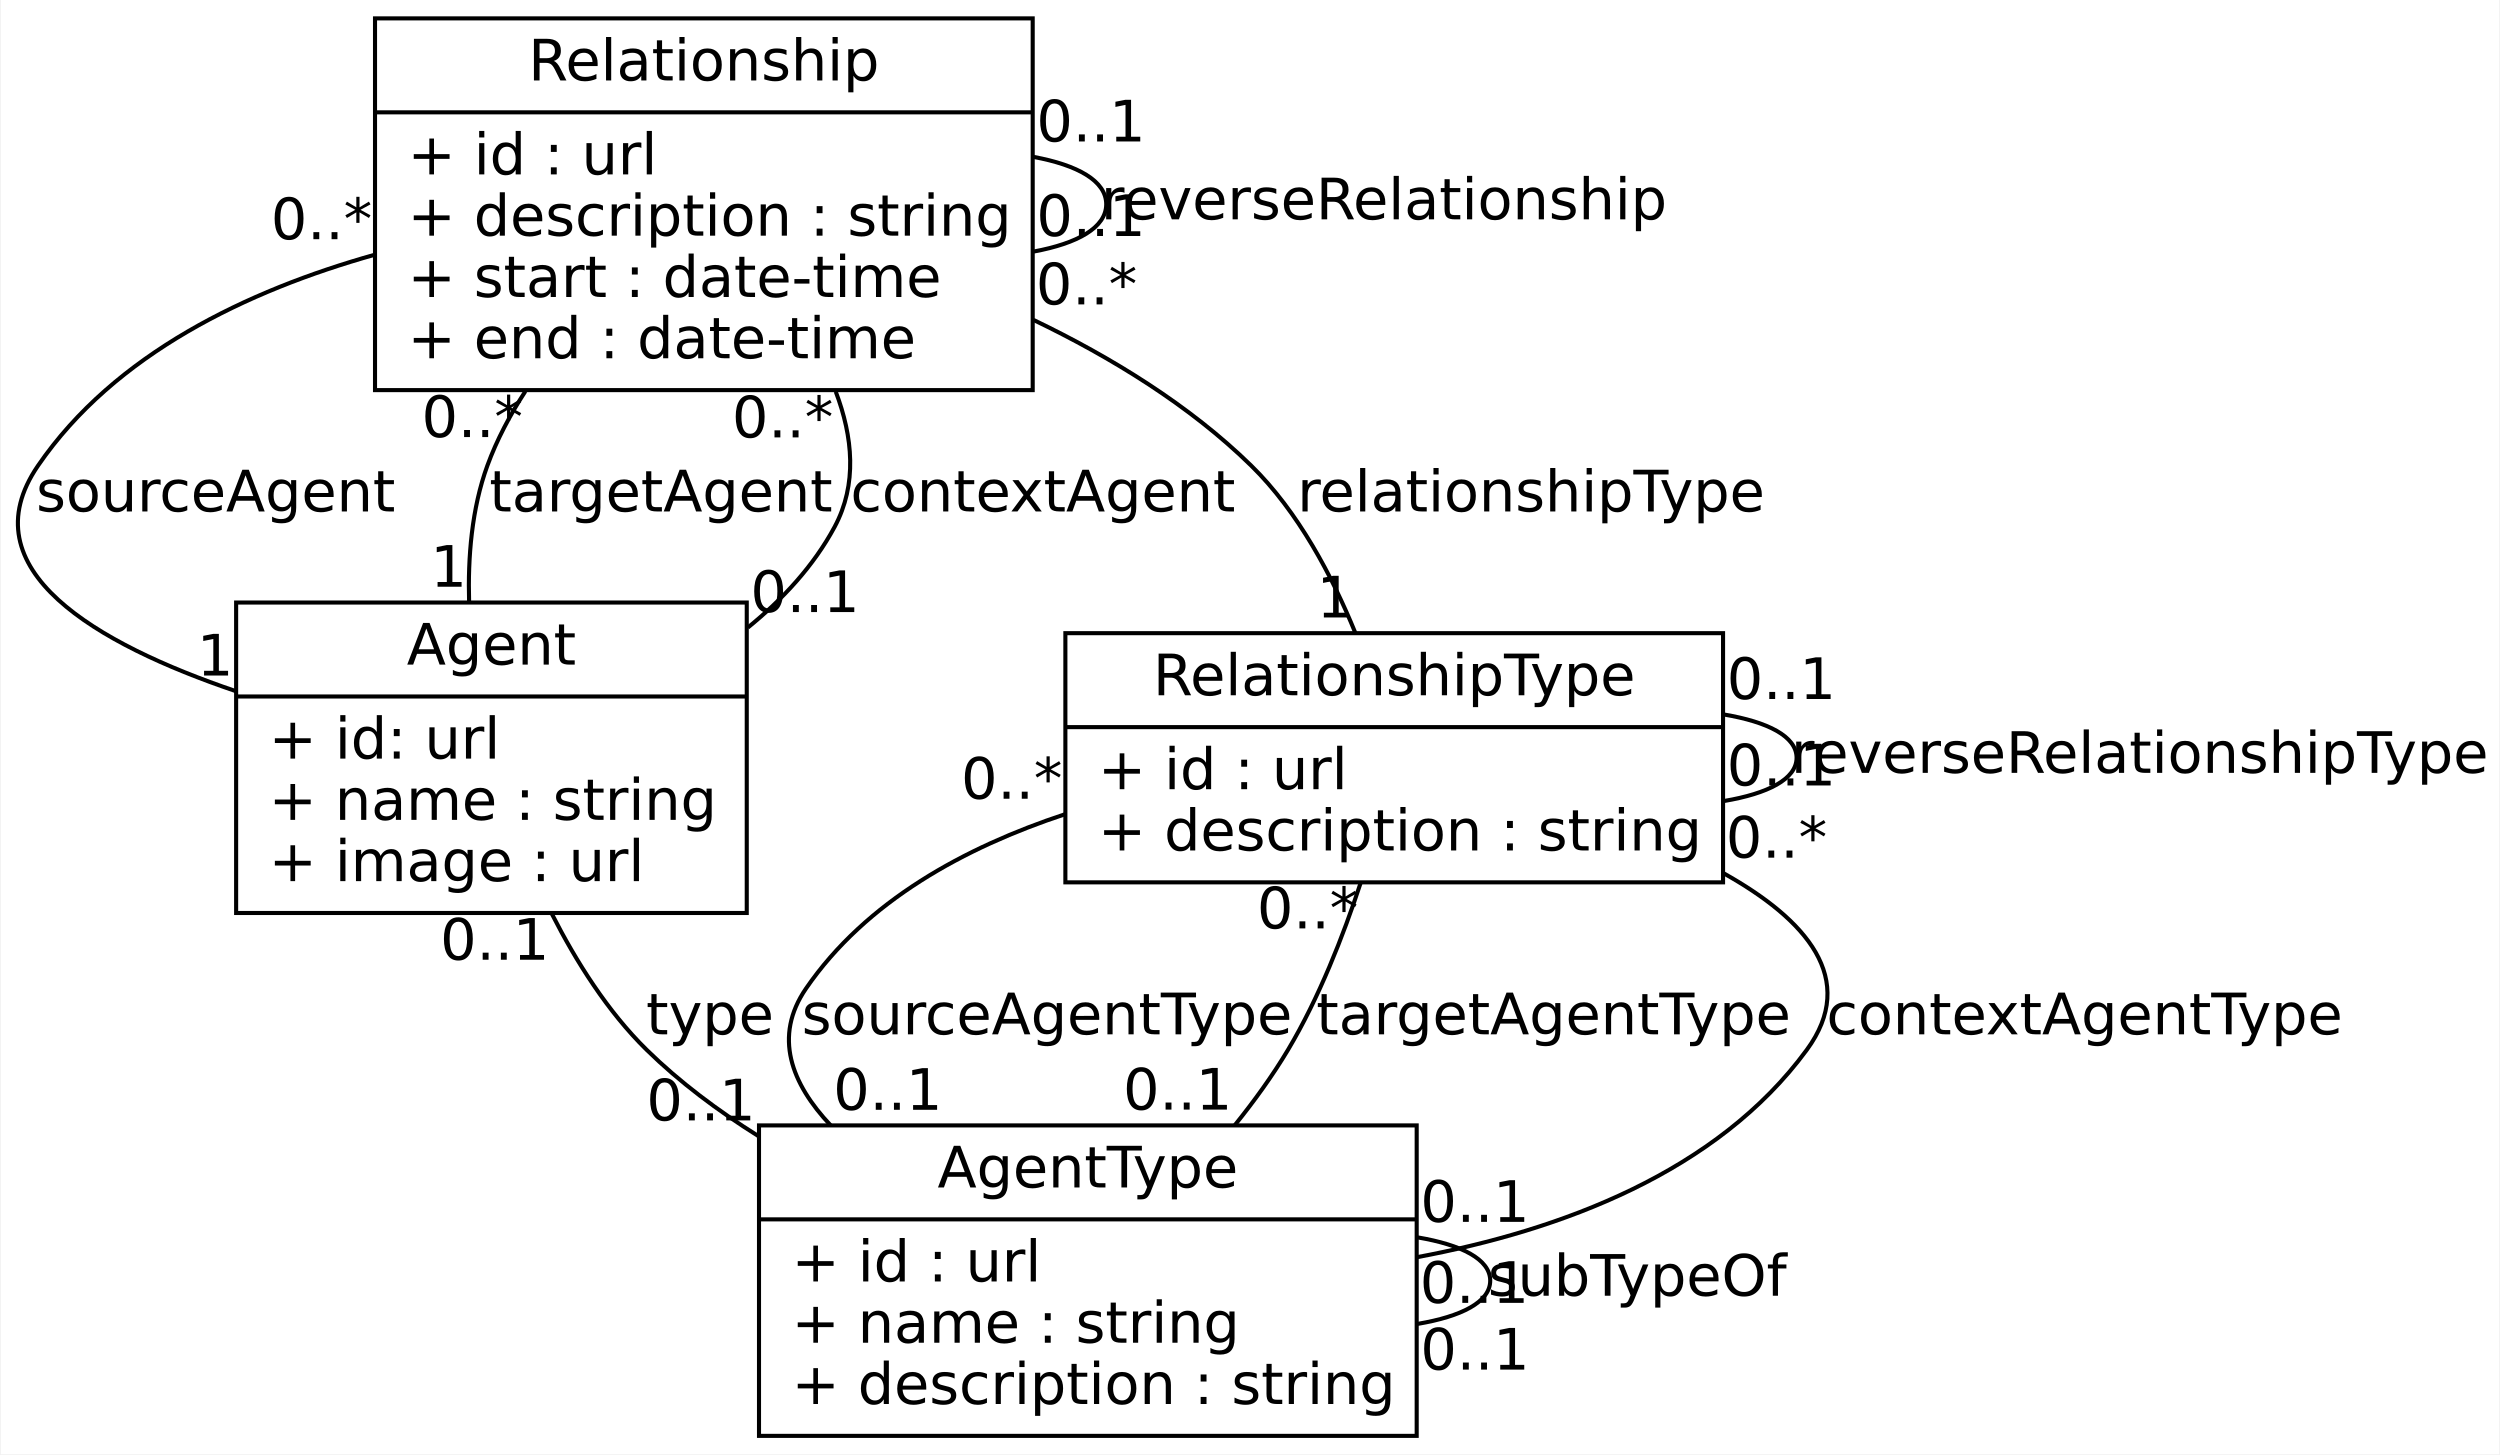
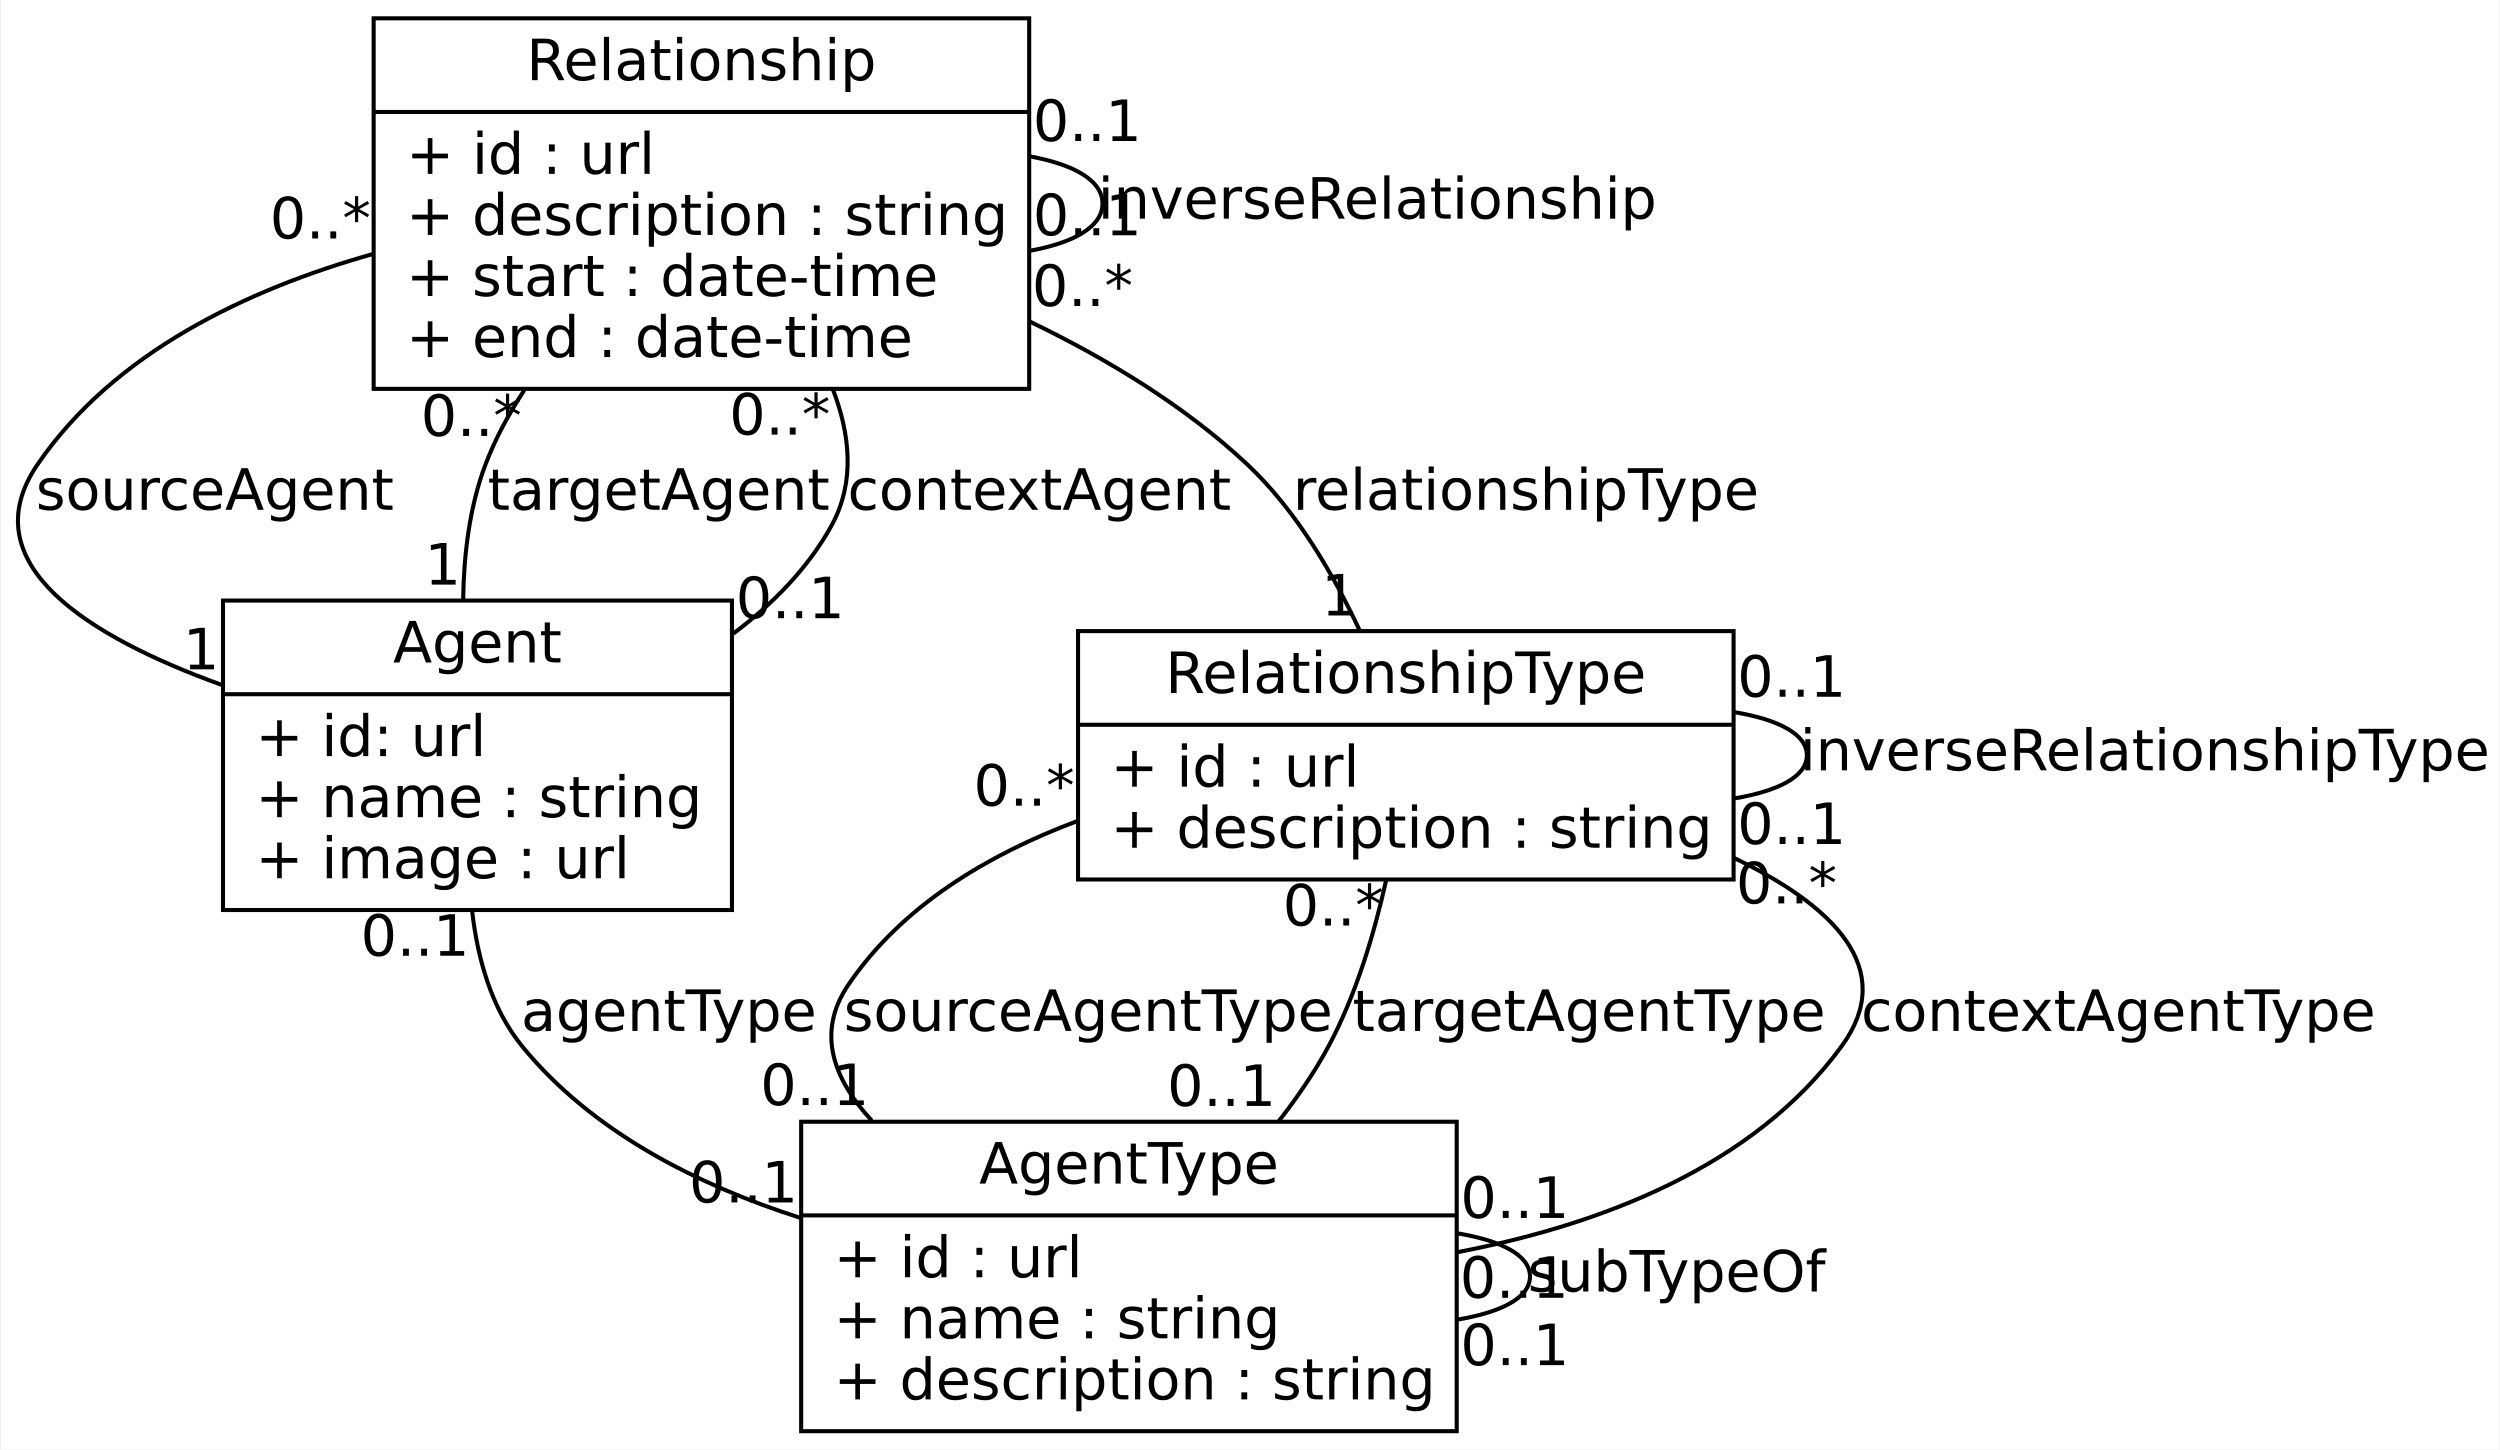
- <svg xmlns="http://www.w3.org/2000/svg" width="612pt" height="356pt" viewBox="0.00 0.00 611.60 356.00">
+ <svg xmlns="http://www.w3.org/2000/svg" width="614pt" height="356pt" viewBox="0.00 0.00 613.54 356.00">
  <g id="graph0" class="graph" transform="scale(1 1) rotate(0) translate(4 352)">
-     <polygon fill="white" stroke="none" points="-4,4 -4,-352 607.604,-352 607.604,4 -4,4" />
+     <polygon fill="white" stroke="none" points="-4,4 -4,-352 609.537,-352 609.537,4 -4,4" />
    <g id="node1" class="node">
-       <polygon fill="none" stroke="black" points="181.604,-0.5 181.604,-76.5 342.604,-76.5 342.604,-0.5 181.604,-0.5" />
-       <text text-anchor="middle" x="262.104" y="-61.3" font-family="Bitstream Vera Sans" font-size="14.00">AgentType</text>
-       <polyline fill="none" stroke="black" points="181.604,-53.5 342.604,-53.5 " />
-       <text text-anchor="start" x="189.604" y="-38.3" font-family="Bitstream Vera Sans" font-size="14.00">+ id : url</text>
-       <text text-anchor="start" x="189.604" y="-23.3" font-family="Bitstream Vera Sans" font-size="14.00">+ name : string</text>
-       <text text-anchor="start" x="189.604" y="-8.3" font-family="Bitstream Vera Sans" font-size="14.00">+ description : string</text>
+       <polygon fill="none" stroke="black" points="192.537,-0.5 192.537,-76.5 353.537,-76.5 353.537,-0.5 192.537,-0.5" />
+       <text text-anchor="middle" x="273.037" y="-61.3" font-family="Bitstream Vera Sans" font-size="14.00">AgentType</text>
+       <polyline fill="none" stroke="black" points="192.537,-53.5 353.537,-53.5 " />
+       <text text-anchor="start" x="200.537" y="-38.3" font-family="Bitstream Vera Sans" font-size="14.00">+ id : url</text>
+       <text text-anchor="start" x="200.537" y="-23.3" font-family="Bitstream Vera Sans" font-size="14.00">+ name : string</text>
+       <text text-anchor="start" x="200.537" y="-8.3" font-family="Bitstream Vera Sans" font-size="14.00">+ description : string</text>
    </g>
    <g id="edge8" class="edge">
-       <path fill="none" stroke="black" d="M342.873,-49.082C353.534,-47.277 360.604,-43.75 360.604,-38.5 360.604,-33.25 353.534,-29.723 342.873,-27.918" />
-       <text text-anchor="middle" x="396.604" y="-34.8" font-family="Bitstream Vera Sans" font-size="14.00">subTypeOf</text>
-       <text text-anchor="middle" x="356.873" y="-16.718" font-family="Bitstream Vera Sans" font-size="14.00">0..1</text>
-       <text text-anchor="middle" x="356.873" y="-52.882" font-family="Bitstream Vera Sans" font-size="14.00">0..1</text>
+       <path fill="none" stroke="black" d="M353.807,-49.082C364.467,-47.277 371.537,-43.75 371.537,-38.5 371.537,-33.25 364.467,-29.723 353.807,-27.918" />
+       <text text-anchor="middle" x="407.537" y="-34.8" font-family="Bitstream Vera Sans" font-size="14.00">subTypeOf</text>
+       <text text-anchor="middle" x="367.807" y="-16.718" font-family="Bitstream Vera Sans" font-size="14.00">0..1</text>
+       <text text-anchor="middle" x="367.807" y="-52.882" font-family="Bitstream Vera Sans" font-size="14.00">0..1</text>
    </g>
    <g id="node2" class="node">
-       <polygon fill="none" stroke="black" points="53.604,-128.5 53.604,-204.5 178.604,-204.5 178.604,-128.5 53.604,-128.5" />
-       <text text-anchor="middle" x="116.104" y="-189.3" font-family="Bitstream Vera Sans" font-size="14.00">Agent</text>
-       <polyline fill="none" stroke="black" points="53.604,-181.5 178.604,-181.5 " />
-       <text text-anchor="start" x="61.604" y="-166.3" font-family="Bitstream Vera Sans" font-size="14.00">+ id: url</text>
-       <text text-anchor="start" x="61.604" y="-151.3" font-family="Bitstream Vera Sans" font-size="14.00">+ name : string</text>
-       <text text-anchor="start" x="61.604" y="-136.3" font-family="Bitstream Vera Sans" font-size="14.00">+ image : url</text>
+       <polygon fill="none" stroke="black" points="50.537,-128.5 50.537,-204.5 175.537,-204.5 175.537,-128.5 50.537,-128.5" />
+       <text text-anchor="middle" x="113.037" y="-189.3" font-family="Bitstream Vera Sans" font-size="14.00">Agent</text>
+       <polyline fill="none" stroke="black" points="50.537,-181.5 175.537,-181.5 " />
+       <text text-anchor="start" x="58.537" y="-166.3" font-family="Bitstream Vera Sans" font-size="14.00">+ id: url</text>
+       <text text-anchor="start" x="58.537" y="-151.3" font-family="Bitstream Vera Sans" font-size="14.00">+ name : string</text>
+       <text text-anchor="start" x="58.537" y="-136.3" font-family="Bitstream Vera Sans" font-size="14.00">+ image : url</text>
    </g>
    <g id="edge9" class="edge">
-       <path fill="none" stroke="black" d="M130.911,-128.258C136.846,-116.596 144.573,-104.345 154.104,-95 162.157,-87.104 171.561,-80.084 181.399,-73.919" />
-       <text text-anchor="middle" x="169.604" y="-98.8" font-family="Bitstream Vera Sans" font-size="14.00">type</text>
-       <text text-anchor="middle" x="167.399" y="-77.719" font-family="Bitstream Vera Sans" font-size="14.00">0..1</text>
-       <text text-anchor="middle" x="116.911" y="-117.058" font-family="Bitstream Vera Sans" font-size="14.00">0..1</text>
+       <path fill="none" stroke="black" d="M111.704,-128.468C113.02,-116.685 116.44,-104.309 124.037,-95 141.142,-74.042 166.986,-60.996 192.372,-52.877" />
+       <text text-anchor="middle" x="160.037" y="-98.8" font-family="Bitstream Vera Sans" font-size="14.00">agentType</text>
+       <text text-anchor="middle" x="178.372" y="-56.677" font-family="Bitstream Vera Sans" font-size="14.00">0..1</text>
+       <text text-anchor="middle" x="97.704" y="-117.268" font-family="Bitstream Vera Sans" font-size="14.00">0..1</text>
    </g>
    <g id="node3" class="node">
-       <polygon fill="none" stroke="black" points="256.604,-136 256.604,-197 417.604,-197 417.604,-136 256.604,-136" />
-       <text text-anchor="middle" x="337.104" y="-181.8" font-family="Bitstream Vera Sans" font-size="14.00">RelationshipType</text>
-       <polyline fill="none" stroke="black" points="256.604,-174 417.604,-174 " />
-       <text text-anchor="start" x="264.604" y="-158.8" font-family="Bitstream Vera Sans" font-size="14.00">+ id : url</text>
-       <text text-anchor="start" x="264.604" y="-143.8" font-family="Bitstream Vera Sans" font-size="14.00">+ description : string</text>
+       <polygon fill="none" stroke="black" points="260.537,-136 260.537,-197 421.537,-197 421.537,-136 260.537,-136" />
+       <text text-anchor="middle" x="341.037" y="-181.8" font-family="Bitstream Vera Sans" font-size="14.00">RelationshipType</text>
+       <polyline fill="none" stroke="black" points="260.537,-174 421.537,-174 " />
+       <text text-anchor="start" x="268.537" y="-158.8" font-family="Bitstream Vera Sans" font-size="14.00">+ id : url</text>
+       <text text-anchor="start" x="268.537" y="-143.8" font-family="Bitstream Vera Sans" font-size="14.00">+ description : string</text>
    </g>
    <g id="edge4" class="edge">
-       <path fill="none" stroke="black" d="M256.478,-152.664C232.045,-144.586 207.81,-131.428 193.104,-110 185.06,-98.28 189.486,-86.749 199.14,-76.516" />
-       <text text-anchor="middle" x="252.104" y="-98.8" font-family="Bitstream Vera Sans" font-size="14.00">sourceAgentType</text>
-       <text text-anchor="middle" x="213.14" y="-80.316" font-family="Bitstream Vera Sans" font-size="14.00">0..1</text>
-       <text text-anchor="middle" x="243.478" y="-156.464" font-family="Bitstream Vera Sans" font-size="14.00">0..*</text>
+       <path fill="none" stroke="black" d="M260.285,-150.323C238.402,-142.116 217.159,-129.473 204.037,-110 196.19,-98.354 200.449,-86.935 209.864,-76.793" />
+       <text text-anchor="middle" x="263.037" y="-98.8" font-family="Bitstream Vera Sans" font-size="14.00">sourceAgentType</text>
+       <text text-anchor="middle" x="195.864" y="-80.593" font-family="Bitstream Vera Sans" font-size="14.00">0..1</text>
+       <text text-anchor="middle" x="247.285" y="-154.123" font-family="Bitstream Vera Sans" font-size="14.00">0..*</text>
    </g>
    <g id="edge5" class="edge">
-       <path fill="none" stroke="black" d="M328.904,-135.93C324.613,-122.876 318.661,-107.657 311.104,-95 307.348,-88.71 302.835,-82.469 298.089,-76.568" />
-       <text text-anchor="middle" x="376.104" y="-98.8" font-family="Bitstream Vera Sans" font-size="14.00">targetAgentType</text>
-       <text text-anchor="middle" x="284.089" y="-80.368" font-family="Bitstream Vera Sans" font-size="14.00">0..1</text>
-       <text text-anchor="middle" x="315.904" y="-124.73" font-family="Bitstream Vera Sans" font-size="14.00">0..*</text>
+       <path fill="none" stroke="black" d="M336.224,-135.892C333.317,-122.831 328.82,-107.617 322.037,-95 318.629,-88.66 314.367,-82.438 309.788,-76.586" />
+       <text text-anchor="middle" x="386.037" y="-98.8" font-family="Bitstream Vera Sans" font-size="14.00">targetAgentType</text>
+       <text text-anchor="middle" x="295.788" y="-80.386" font-family="Bitstream Vera Sans" font-size="14.00">0..1</text>
+       <text text-anchor="middle" x="323.224" y="-124.692" font-family="Bitstream Vera Sans" font-size="14.00">0..*</text>
    </g>
    <g id="edge6" class="edge">
-       <path fill="none" stroke="black" d="M417.694,-138.249C437.976,-126.92 450.811,-112.331 438.104,-95 416.128,-65.028 377.931,-50.823 342.726,-44.25" />
-       <text text-anchor="middle" x="506.104" y="-98.8" font-family="Bitstream Vera Sans" font-size="14.00">contextAgentType</text>
-       <text text-anchor="middle" x="356.726" y="-33.05" font-family="Bitstream Vera Sans" font-size="14.00">0..1</text>
-       <text text-anchor="middle" x="430.694" y="-142.049" font-family="Bitstream Vera Sans" font-size="14.00">0..*</text>
+       <path fill="none" stroke="black" d="M421.538,-141.335C445.556,-129.82 462.162,-114.298 448.037,-95 426.294,-65.294 388.548,-51.095 353.666,-44.458" />
+       <text text-anchor="middle" x="516.037" y="-98.8" font-family="Bitstream Vera Sans" font-size="14.00">contextAgentType</text>
+       <text text-anchor="middle" x="367.666" y="-33.258" font-family="Bitstream Vera Sans" font-size="14.00">0..1</text>
+       <text text-anchor="middle" x="434.538" y="-130.135" font-family="Bitstream Vera Sans" font-size="14.00">0..*</text>
    </g>
    <g id="edge10" class="edge">
-       <path fill="none" stroke="black" d="M417.873,-177.082C428.534,-175.277 435.604,-171.75 435.604,-166.5 435.604,-161.25 428.534,-157.723 417.873,-155.918" />
-       <text text-anchor="middle" x="519.604" y="-162.8" font-family="Bitstream Vera Sans" font-size="14.00">reverseRelationshipType</text>
-       <text text-anchor="middle" x="431.873" y="-159.718" font-family="Bitstream Vera Sans" font-size="14.00">0..1</text>
-       <text text-anchor="middle" x="431.873" y="-180.882" font-family="Bitstream Vera Sans" font-size="14.00">0..1</text>
+       <path fill="none" stroke="black" d="M421.807,-177.082C432.467,-175.277 439.537,-171.75 439.537,-166.5 439.537,-161.25 432.467,-157.723 421.807,-155.918" />
+       <text text-anchor="middle" x="522.537" y="-162.8" font-family="Bitstream Vera Sans" font-size="14.00">inverseRelationshipType</text>
+       <text text-anchor="middle" x="435.807" y="-144.718" font-family="Bitstream Vera Sans" font-size="14.00">0..1</text>
+       <text text-anchor="middle" x="435.807" y="-180.882" font-family="Bitstream Vera Sans" font-size="14.00">0..1</text>
    </g>
    <g id="node4" class="node">
-       <polygon fill="none" stroke="black" points="87.604,-256.5 87.604,-347.5 248.604,-347.5 248.604,-256.5 87.604,-256.5" />
-       <text text-anchor="middle" x="168.104" y="-332.3" font-family="Bitstream Vera Sans" font-size="14.00">Relationship</text>
-       <polyline fill="none" stroke="black" points="87.604,-324.5 248.604,-324.5 " />
-       <text text-anchor="start" x="95.604" y="-309.3" font-family="Bitstream Vera Sans" font-size="14.00">+ id : url</text>
-       <text text-anchor="start" x="95.604" y="-294.3" font-family="Bitstream Vera Sans" font-size="14.00">+ description : string</text>
-       <text text-anchor="start" x="95.604" y="-279.3" font-family="Bitstream Vera Sans" font-size="14.00">+ start : date-time</text>
-       <text text-anchor="start" x="95.604" y="-264.3" font-family="Bitstream Vera Sans" font-size="14.00">+ end : date-time</text>
+       <polygon fill="none" stroke="black" points="87.537,-256.5 87.537,-347.5 248.537,-347.5 248.537,-256.5 87.537,-256.5" />
+       <text text-anchor="middle" x="168.037" y="-332.3" font-family="Bitstream Vera Sans" font-size="14.00">Relationship</text>
+       <polyline fill="none" stroke="black" points="87.537,-324.5 248.537,-324.5 " />
+       <text text-anchor="start" x="95.537" y="-309.3" font-family="Bitstream Vera Sans" font-size="14.00">+ id : url</text>
+       <text text-anchor="start" x="95.537" y="-294.3" font-family="Bitstream Vera Sans" font-size="14.00">+ description : string</text>
+       <text text-anchor="start" x="95.537" y="-279.3" font-family="Bitstream Vera Sans" font-size="14.00">+ start : date-time</text>
+       <text text-anchor="start" x="95.537" y="-264.3" font-family="Bitstream Vera Sans" font-size="14.00">+ end : date-time</text>
    </g>
    <g id="edge1" class="edge">
-       <path fill="none" stroke="black" d="M87.514,-289.638C56.426,-280.886 23.889,-265.4 5.104,-238 -12.323,-212.581 19.498,-194.366 53.472,-182.825" />
-       <text text-anchor="middle" x="48.604" y="-226.8" font-family="Bitstream Vera Sans" font-size="14.00">sourceAgent</text>
-       <text text-anchor="middle" x="48.472" y="-186.625" font-family="Bitstream Vera Sans" font-size="14.00">1</text>
-       <text text-anchor="middle" x="74.514" y="-293.438" font-family="Bitstream Vera Sans" font-size="14.00">0..*</text>
+       <path fill="none" stroke="black" d="M87.447,-289.638C56.359,-280.886 23.822,-265.4 5.037,-238 -11.739,-213.53 17.783,-195.504 50.171,-183.807" />
+       <text text-anchor="middle" x="48.537" y="-226.8" font-family="Bitstream Vera Sans" font-size="14.00">sourceAgent</text>
+       <text text-anchor="middle" x="45.171" y="-187.607" font-family="Bitstream Vera Sans" font-size="14.00">1</text>
+       <text text-anchor="middle" x="74.447" y="-293.438" font-family="Bitstream Vera Sans" font-size="14.00">0..*</text>
    </g>
    <g id="edge2" class="edge">
-       <path fill="none" stroke="black" d="M124.409,-256.21C120.648,-250.429 117.405,-244.311 115.104,-238 111.287,-227.535 110.311,-215.602 110.637,-204.566" />
-       <text text-anchor="middle" x="157.604" y="-226.8" font-family="Bitstream Vera Sans" font-size="14.00">targetAgent</text>
-       <text text-anchor="middle" x="105.637" y="-208.366" font-family="Bitstream Vera Sans" font-size="14.00">1</text>
-       <text text-anchor="middle" x="111.409" y="-245.01" font-family="Bitstream Vera Sans" font-size="14.00">0..*</text>
+       <path fill="none" stroke="black" d="M124.521,-256.144C120.728,-250.374 117.428,-244.278 115.037,-238 111.072,-227.587 109.673,-215.669 109.517,-204.631" />
+       <text text-anchor="middle" x="157.537" y="-226.8" font-family="Bitstream Vera Sans" font-size="14.00">targetAgent</text>
+       <text text-anchor="middle" x="104.517" y="-208.431" font-family="Bitstream Vera Sans" font-size="14.00">1</text>
+       <text text-anchor="middle" x="111.521" y="-244.944" font-family="Bitstream Vera Sans" font-size="14.00">0..*</text>
    </g>
    <g id="edge3" class="edge">
-       <path fill="none" stroke="black" d="M200.393,-256.123C204.578,-245.084 205.72,-233.442 200.104,-223 194.971,-213.456 187.397,-205.279 178.866,-198.368" />
-       <text text-anchor="middle" x="251.104" y="-226.8" font-family="Bitstream Vera Sans" font-size="14.00">contextAgent</text>
-       <text text-anchor="middle" x="192.866" y="-202.168" font-family="Bitstream Vera Sans" font-size="14.00">0..1</text>
-       <text text-anchor="middle" x="187.393" y="-244.923" font-family="Bitstream Vera Sans" font-size="14.00">0..*</text>
+       <path fill="none" stroke="black" d="M200.287,-256.468C204.597,-245.31 205.807,-233.525 200.037,-223 194.267,-212.474 185.558,-203.657 175.843,-196.374" />
+       <text text-anchor="middle" x="251.037" y="-226.8" font-family="Bitstream Vera Sans" font-size="14.00">contextAgent</text>
+       <text text-anchor="middle" x="189.843" y="-200.174" font-family="Bitstream Vera Sans" font-size="14.00">0..1</text>
+       <text text-anchor="middle" x="187.287" y="-245.268" font-family="Bitstream Vera Sans" font-size="14.00">0..*</text>
    </g>
    <g id="edge7" class="edge">
-       <path fill="none" stroke="black" d="M248.789,-273.687C267.878,-264.509 287.04,-252.746 302.104,-238 313.627,-226.72 321.963,-210.861 327.602,-197.039" />
-       <text text-anchor="middle" x="370.604" y="-226.8" font-family="Bitstream Vera Sans" font-size="14.00">relationshipType</text>
-       <text text-anchor="middle" x="322.602" y="-200.839" font-family="Bitstream Vera Sans" font-size="14.00">1</text>
-       <text text-anchor="middle" x="261.789" y="-277.487" font-family="Bitstream Vera Sans" font-size="14.00">0..*</text>
+       <path fill="none" stroke="black" d="M248.623,-273.05C267.606,-263.906 286.743,-252.319 302.037,-238 314.086,-226.719 323.313,-210.859 329.76,-197.038" />
+       <text text-anchor="middle" x="370.537" y="-226.8" font-family="Bitstream Vera Sans" font-size="14.00">relationshipType</text>
+       <text text-anchor="middle" x="324.76" y="-200.838" font-family="Bitstream Vera Sans" font-size="14.00">1</text>
+       <text text-anchor="middle" x="261.623" y="-276.85" font-family="Bitstream Vera Sans" font-size="14.00">0..*</text>
    </g>
    <g id="edge11" class="edge">
-       <path fill="none" stroke="black" d="M248.873,-313.574C259.534,-311.6 266.604,-307.742 266.604,-302 266.604,-296.258 259.534,-292.4 248.873,-290.426" />
-       <text text-anchor="middle" x="334.604" y="-298.3" font-family="Bitstream Vera Sans" font-size="14.00">reverseRelationship</text>
-       <text text-anchor="middle" x="262.873" y="-294.226" font-family="Bitstream Vera Sans" font-size="14.00">0..1</text>
-       <text text-anchor="middle" x="262.873" y="-317.374" font-family="Bitstream Vera Sans" font-size="14.00">0..1</text>
+       <path fill="none" stroke="black" d="M248.807,-313.574C259.467,-311.6 266.537,-307.742 266.537,-302 266.537,-296.258 259.467,-292.4 248.807,-290.426" />
+       <text text-anchor="middle" x="334.037" y="-298.3" font-family="Bitstream Vera Sans" font-size="14.00">inverseRelationship</text>
+       <text text-anchor="middle" x="262.807" y="-294.226" font-family="Bitstream Vera Sans" font-size="14.00">0..1</text>
+       <text text-anchor="middle" x="262.807" y="-317.374" font-family="Bitstream Vera Sans" font-size="14.00">0..1</text>
    </g>
  </g>
</svg>
